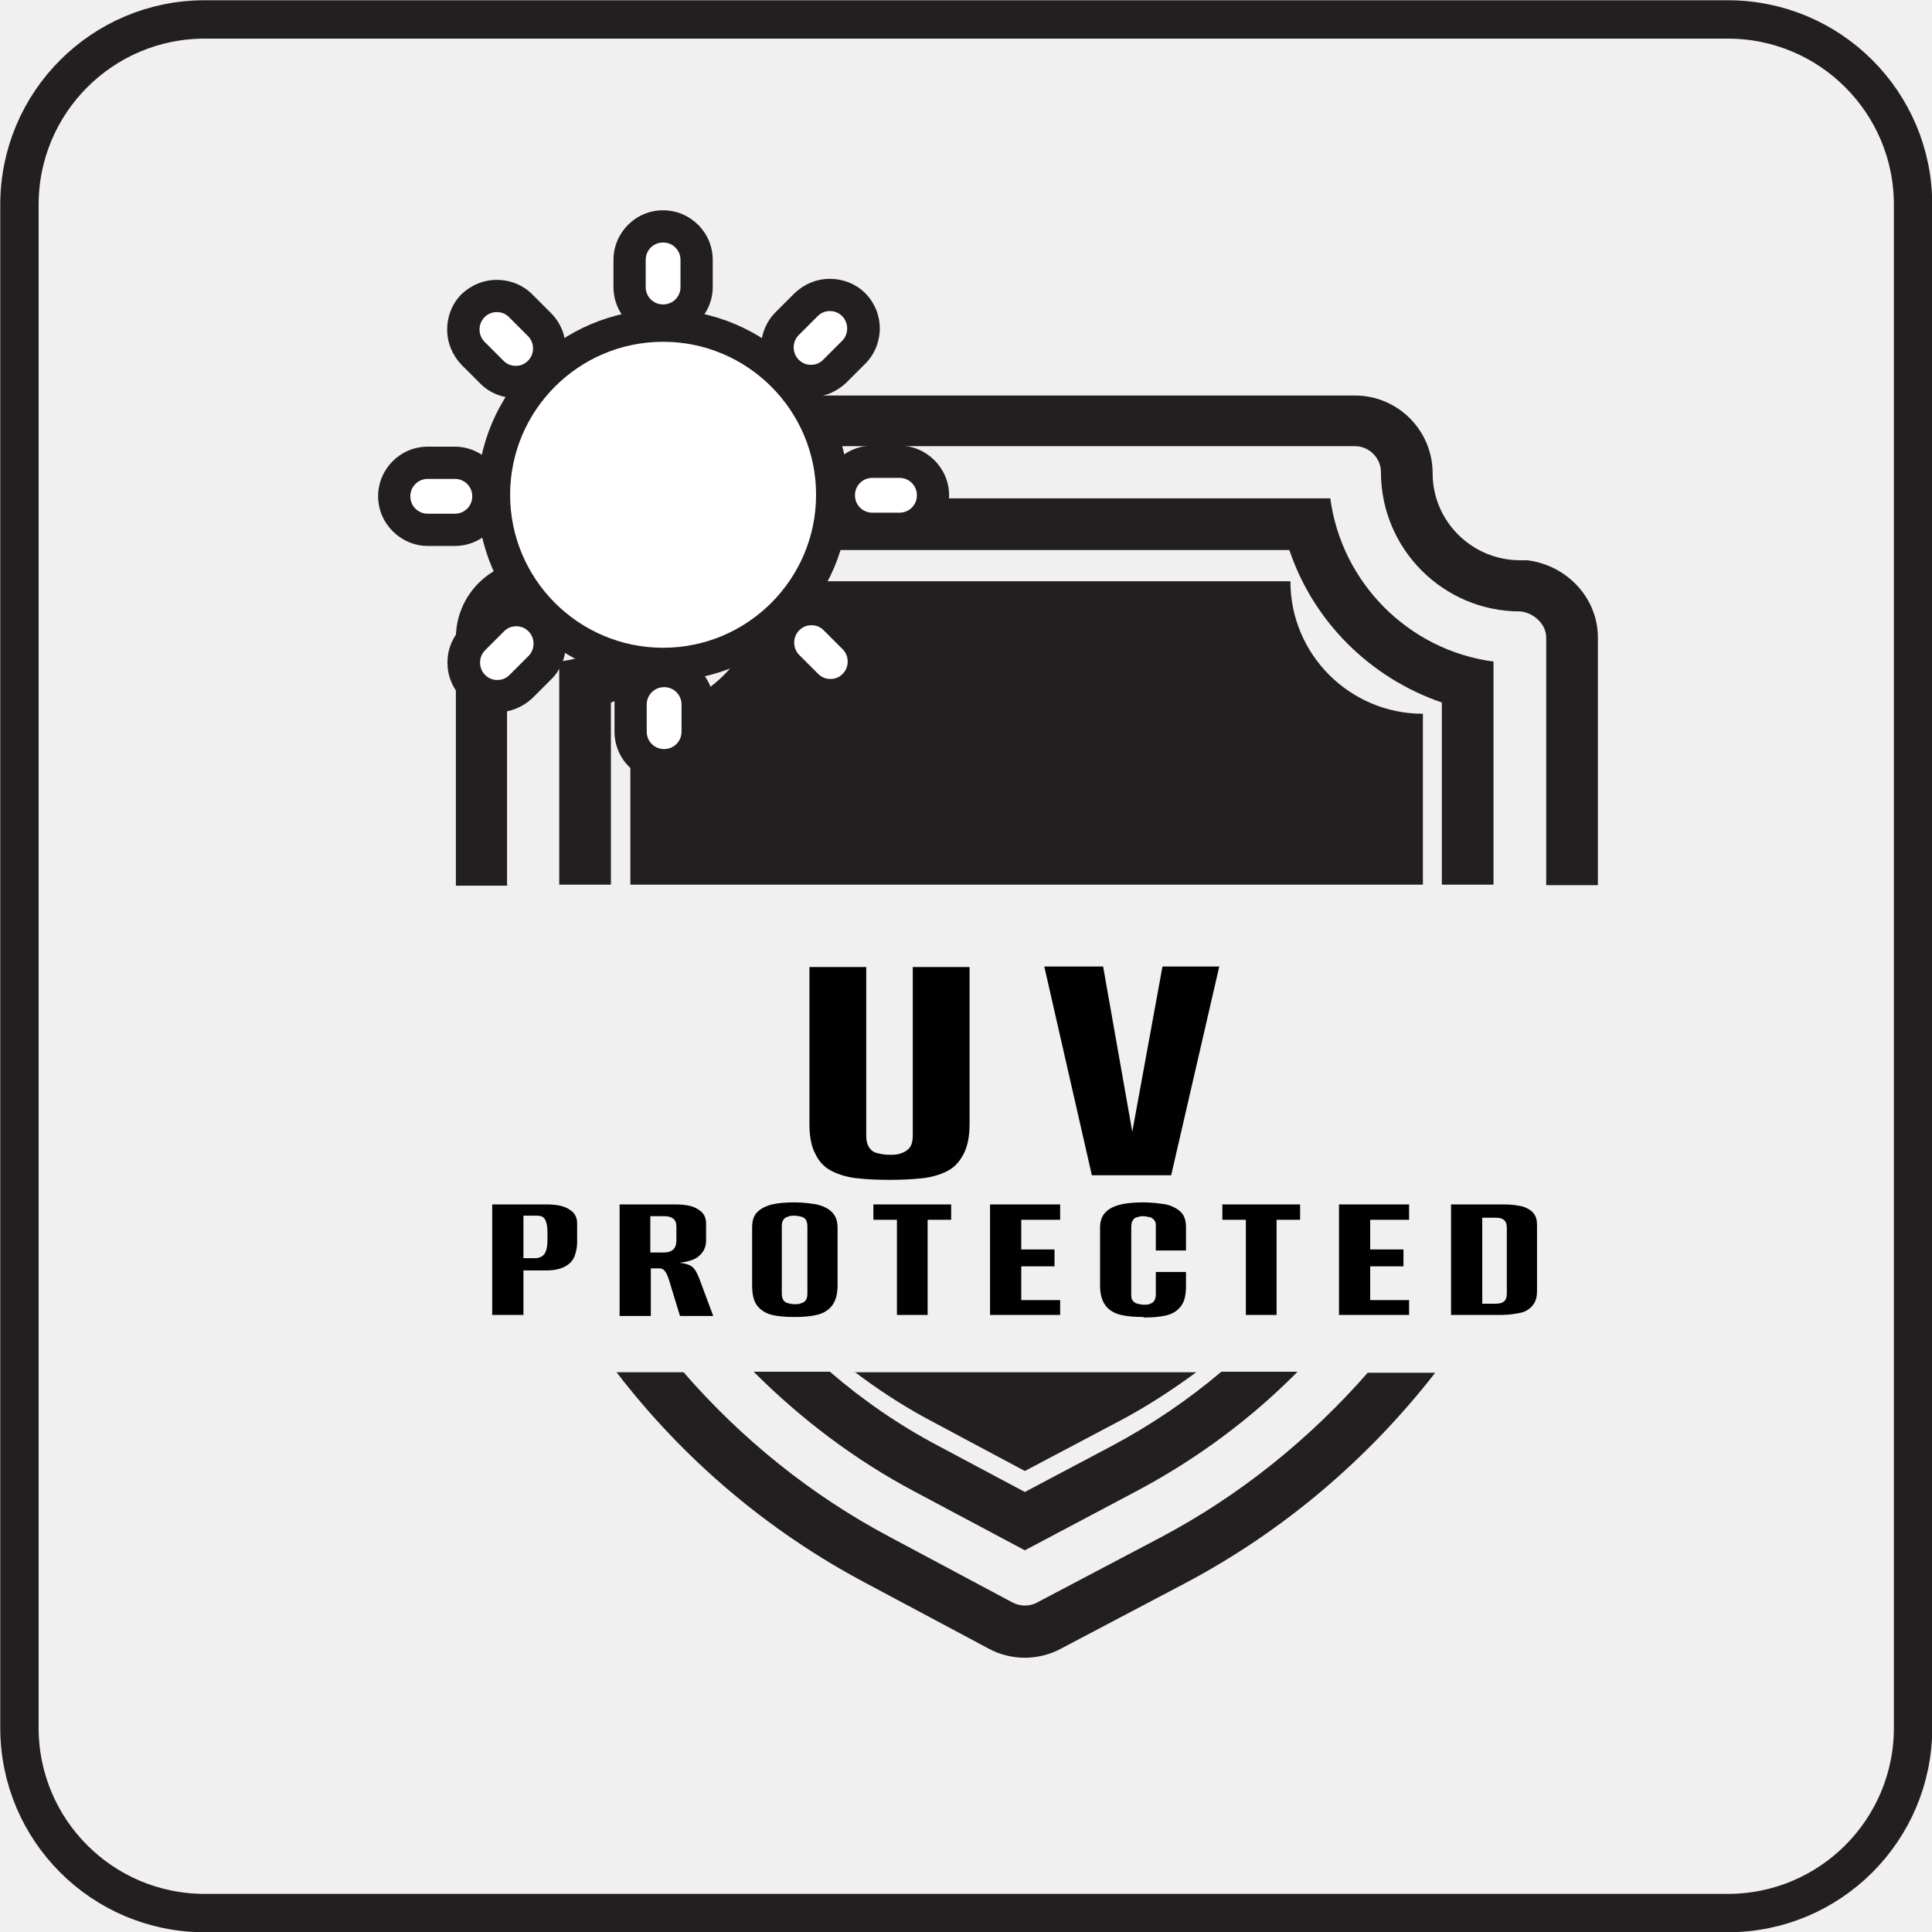
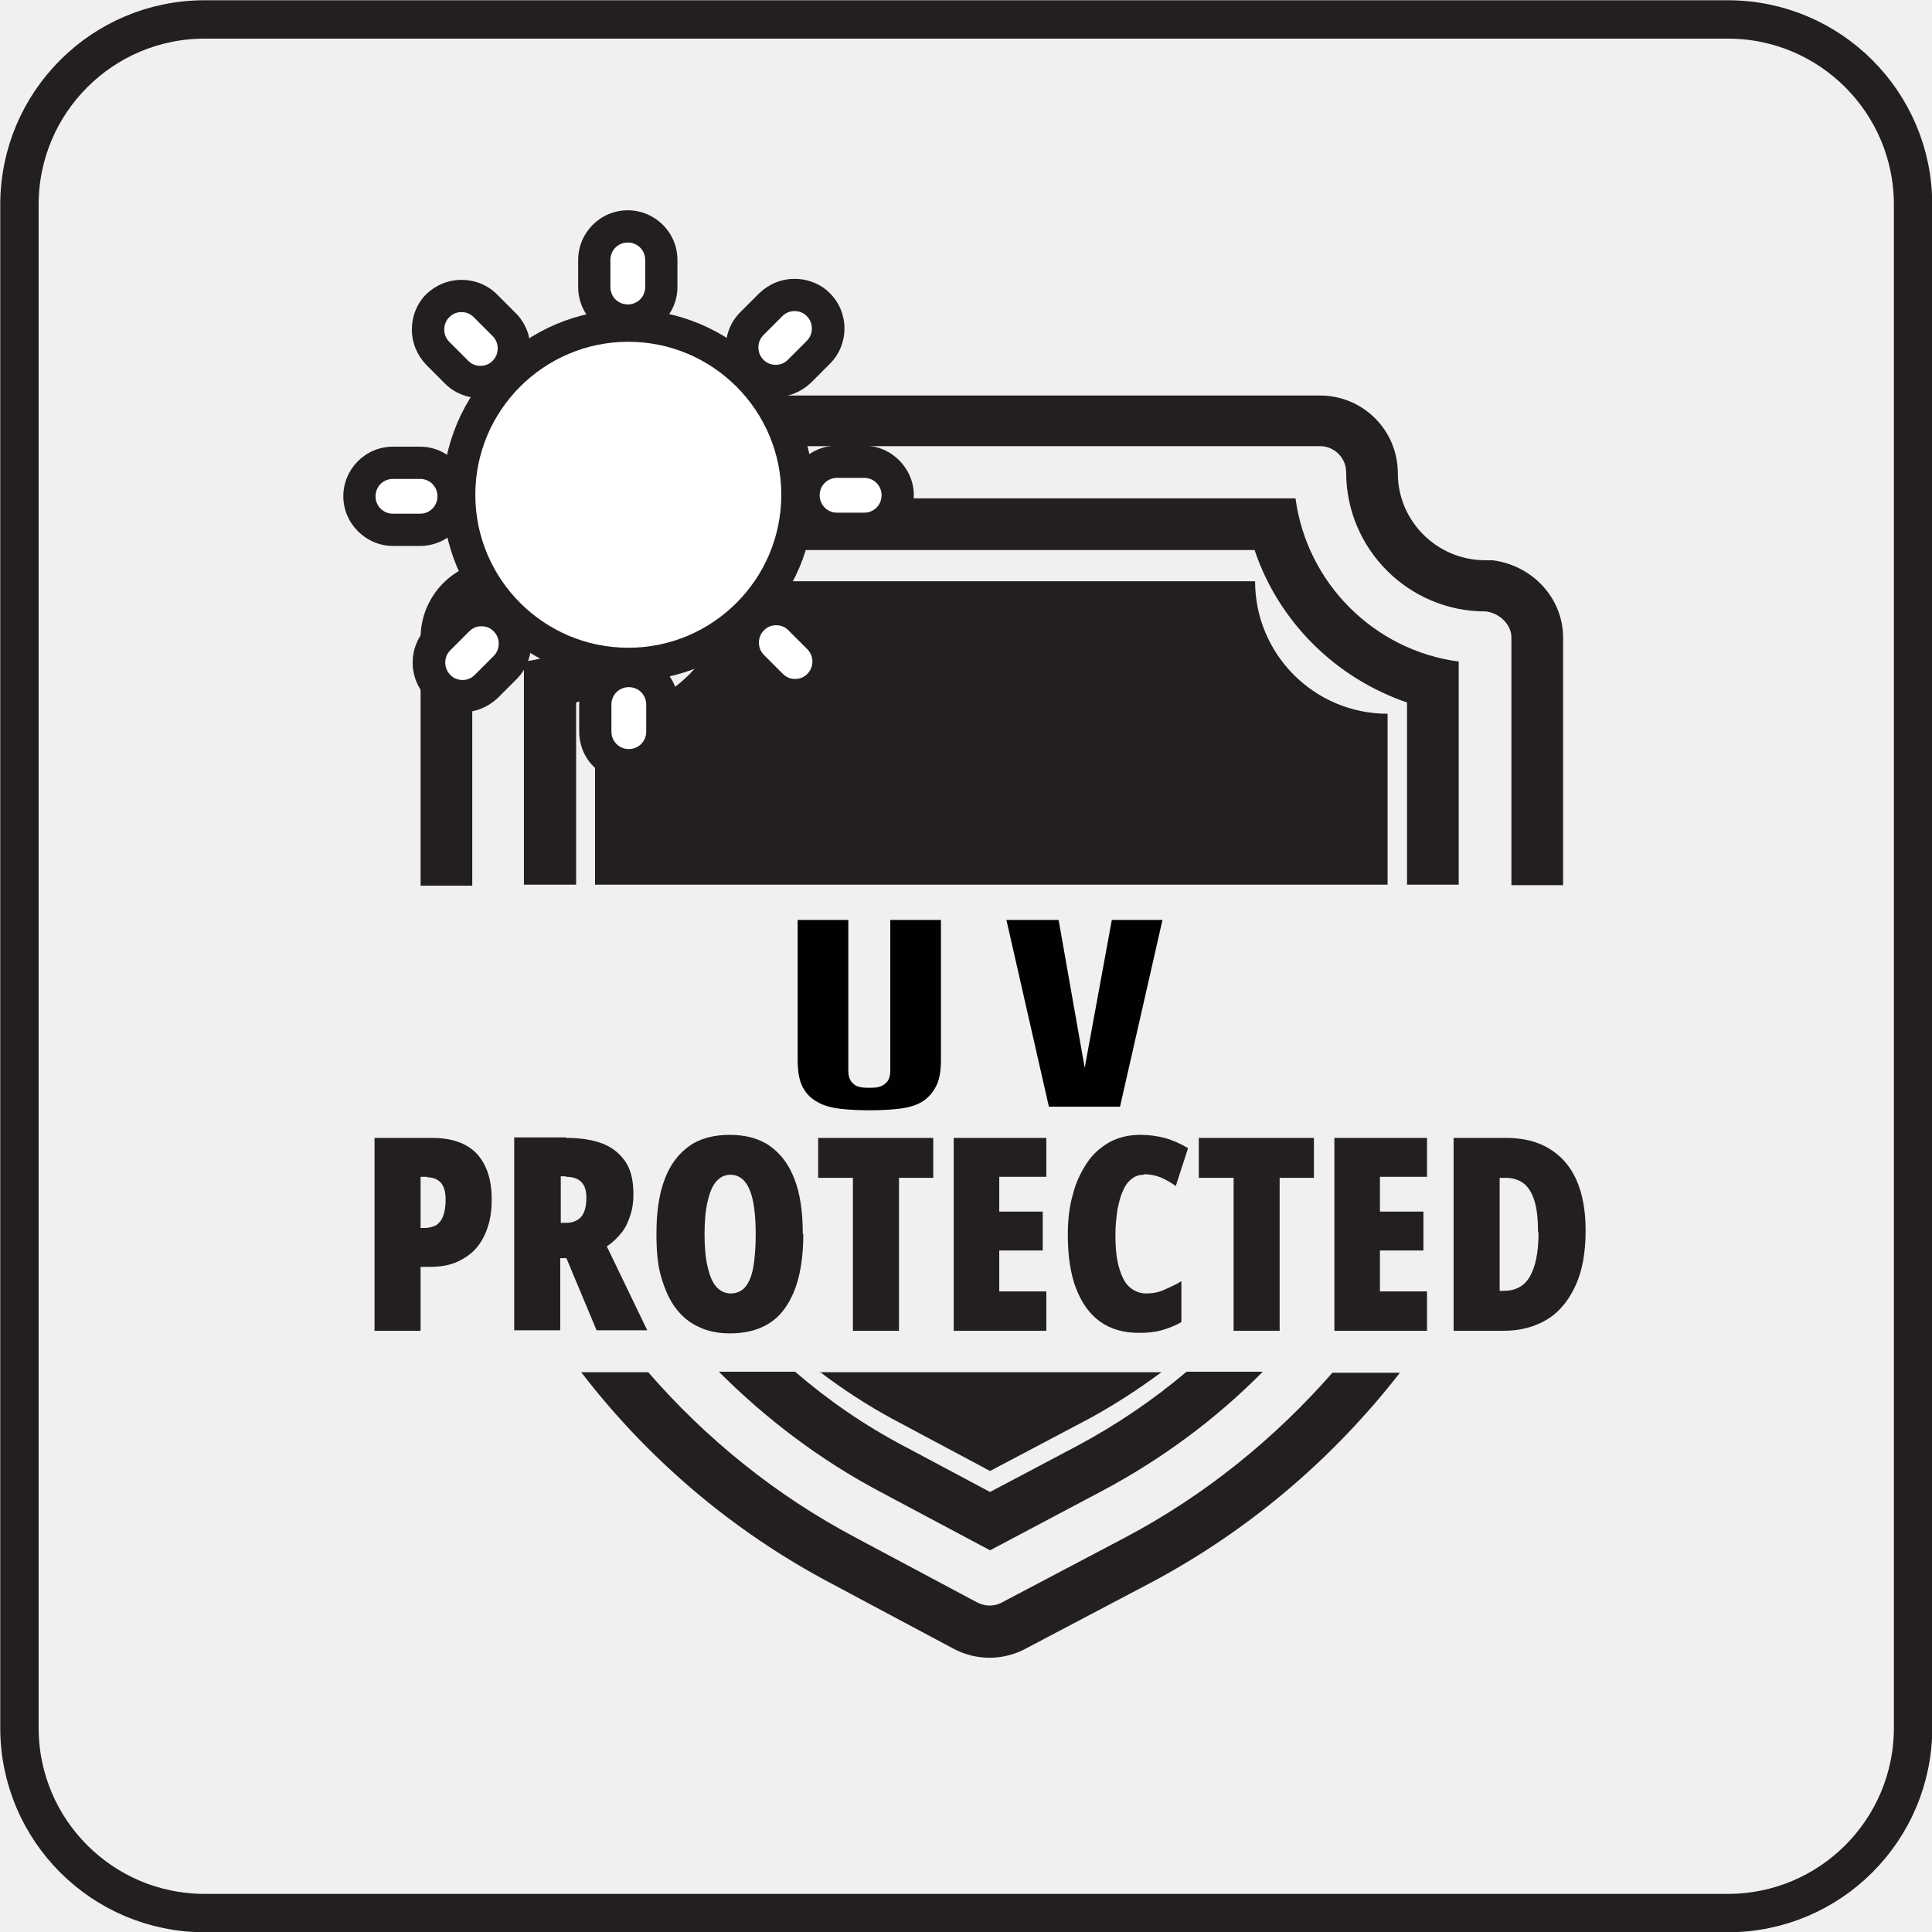
<svg xmlns="http://www.w3.org/2000/svg" id="Layer_2" data-name="Layer 2" viewBox="0 0 37.76 37.76">
  <defs>
    <style>
      .cls-1 {
        fill: #fff;
      }

      .cls-2 {
        fill: #231f20;
      }

      .cls-3 {
        fill: #010101;
      }

      .cls-4 {
        fill: none;
        stroke: #231f20;
        stroke-miterlimit: 10;
        stroke-width: .75px;
      }
    </style>
  </defs>
  <g id="Layer_1-2" data-name="Layer 1">
    <rect class="cls-4" x=".38" y=".38" width="37.01" height="37.01" rx="3.62" ry="3.62" />
    <g>
      <g>
-         <path class="cls-2" d="M16.7,26.81c.45,.34,.92,.65,1.42,.92l1.91,1.02,1.93-1.02c.5-.27,.97-.58,1.42-.91h-6.69Z" />
-         <path class="cls-2" d="M27.81,17.29v-3.34h0c-1.43,0-2.59-1.16-2.59-2.59h0s-.71,0-.71,0H14.91c0,1.43-1.16,2.59-2.59,2.59h0v3.34h15.49Z" />
+         <g>
+           <path class="cls-2" d="M16.02,26.81c.45,.34,.92,.65,1.42,.92l1.91,1.02,1.93-1.02c.5-.27,.97-.58,1.42-.91h-6.69Z" />
+           <path class="cls-2" d="M27.12,17.29v-3.34h0c-1.43,0-2.59-1.16-2.59-2.59h0s-.71,0-.71,0H14.22c0,1.43-1.16,2.59-2.59,2.59h0v3.34h15.49Z" />
+         </g>
+         <g>
+           <path class="cls-2" d="M9.23,17.3v-4.84c0-.28,.23-.51,.51-.51,1.5,0,2.72-1.22,2.72-2.72,0-.28,.23-.51,.51-.51h12.83c.28,0,.51,.23,.51,.51,0,1.5,1.22,2.72,2.72,2.72h.01c.26,.03,.5,.25,.5,.51v4.84h1.01v-4.84c0-.76-.59-1.41-1.38-1.51h-.07s-.07,0-.07,0c-.94,0-1.71-.76-1.71-1.7,0-.84-.68-1.52-1.52-1.52H12.96c-.84,0-1.52,.68-1.52,1.52,0,.94-.76,1.7-1.7,1.7-.84,0-1.52,.68-1.52,1.52v4.84h1.01Z" />
+           <path class="cls-2" d="M26.05,26.82c-1.13,1.29-2.49,2.4-4.06,3.23l-2.41,1.27c-.07,.04-.16,.06-.24,.06s-.16-.02-.24-.06l-2.38-1.27c-1.57-.83-2.93-1.94-4.05-3.23h-1.31c1.29,1.68,2.94,3.1,4.89,4.13l2.38,1.27c.22,.12,.47,.18,.71,.18s.49-.06,.71-.18l2.41-1.27c1.95-1.03,3.6-2.45,4.9-4.12h-1.31Z" />
+         </g>
+         <g>
+           <path class="cls-2" d="M11.26,17.29v-3.56c1.4-.47,2.5-1.58,2.98-2.98h10.28c.47,1.4,1.58,2.5,2.98,2.98v3.56h1.01v-4.36c-1.66-.22-2.97-1.54-3.19-3.19H13.43c-.23,1.65-1.54,2.97-3.19,3.19v4.36h1.01Z" />
+           <path class="cls-2" d="M23.19,26.81c-.65,.55-1.37,1.04-2.14,1.45l-1.7,.9-1.67-.89c-.78-.41-1.49-.9-2.14-1.46h-1.49c.92,.92,1.97,1.72,3.16,2.35l2.14,1.14,2.17-1.15c1.19-.63,2.25-1.42,3.16-2.34h-1.49Z" />
+         </g>
      </g>
      <g>
-         <path class="cls-2" d="M9.91,17.3v-4.84c0-.28,.23-.51,.51-.51,1.5,0,2.72-1.22,2.72-2.72,0-.28,.23-.51,.51-.51h12.83c.28,0,.51,.23,.51,.51,0,1.5,1.22,2.72,2.72,2.72h.01c.26,.03,.5,.25,.5,.51v4.84h1.01v-4.84c0-.76-.59-1.41-1.38-1.51h-.07s-.07,0-.07,0c-.94,0-1.71-.76-1.71-1.7,0-.84-.68-1.52-1.52-1.52H13.65c-.84,0-1.52,.68-1.52,1.52,0,.94-.76,1.7-1.7,1.7-.84,0-1.52,.68-1.52,1.52v4.84h1.01Z" />
-         <path class="cls-2" d="M26.74,26.82c-1.13,1.29-2.49,2.4-4.06,3.23l-2.41,1.27c-.07,.04-.16,.06-.24,.06s-.16-.02-.24-.06l-2.38-1.27c-1.57-.83-2.93-1.94-4.05-3.23h-1.31c1.29,1.68,2.94,3.1,4.89,4.13l2.38,1.27c.22,.12,.47,.18,.71,.18s.49-.06,.71-.18l2.41-1.27c1.95-1.03,3.6-2.45,4.9-4.12h-1.31Z" />
-       </g>
-       <g>
-         <path class="cls-2" d="M11.94,17.29v-3.56c1.4-.47,2.5-1.58,2.98-2.98h10.28c.47,1.4,1.58,2.5,2.98,2.98v3.56h1.01v-4.36c-1.66-.22-2.97-1.54-3.19-3.19H14.12c-.23,1.65-1.54,2.97-3.19,3.19v4.36h1.01Z" />
-         <path class="cls-2" d="M23.87,26.81c-.65,.55-1.37,1.04-2.14,1.45l-1.7,.9-1.67-.89c-.78-.41-1.49-.9-2.14-1.46h-1.49c.92,.92,1.97,1.72,3.16,2.35l2.14,1.14,2.17-1.15c1.19-.63,2.25-1.42,3.16-2.34h-1.49Z" />
+         <path class="cls-1" d="M12.28,12.99c-1.83,0-3.31-1.48-3.31-3.31s1.49-3.31,3.31-3.31,3.31,1.49,3.31,3.31-1.49,3.31-3.31,3.31" />
+         <path class="cls-2" d="M12.28,6.05c-2,0-3.63,1.63-3.63,3.63s1.63,3.63,3.63,3.63,3.63-1.63,3.63-3.63-1.63-3.63-3.63-3.63m0,.63c1.65,0,2.99,1.34,2.99,2.99s-1.34,2.99-2.99,2.99-2.99-1.34-2.99-2.99,1.34-2.99,2.99-2.99" />
+         <path class="cls-1" d="M12.27,6.27c-.36,0-.66-.29-.66-.66v-.53c0-.36,.29-.66,.66-.66s.66,.29,.66,.66v.53c0,.36-.29,.66-.66,.66" />
+         <path class="cls-2" d="M12.27,4.11c-.54,0-.97,.44-.97,.97v.53c0,.54,.44,.97,.97,.97s.97-.44,.97-.97v-.53c0-.54-.44-.97-.97-.97m0,.63c.19,0,.34,.15,.34,.34v.53c0,.19-.15,.34-.34,.34s-.34-.15-.34-.34v-.53c0-.19,.15-.34,.34-.34" />
+         <path class="cls-1" d="M9.39,7.47c-.17,0-.34-.07-.46-.19l-.37-.37c-.12-.12-.19-.29-.19-.46s.07-.34,.19-.46c.12-.12,.29-.19,.46-.19s.34,.07,.46,.19l.37,.37c.26,.26,.26,.67,0,.93-.12,.12-.29,.19-.46,.19" />
+         <path class="cls-2" d="M9.02,5.47c-.26,0-.5,.1-.69,.28-.18,.18-.28,.43-.28,.69s.1,.5,.28,.69l.37,.37c.18,.18,.43,.28,.69,.28s.5-.1,.69-.28c.38-.38,.38-1,0-1.38l-.37-.37c-.18-.18-.43-.28-.69-.28m0,.63c.09,0,.17,.03,.24,.1l.37,.37c.13,.13,.13,.35,0,.48-.07,.07-.15,.1-.24,.1s-.17-.03-.24-.1l-.37-.37c-.13-.13-.13-.35,0-.48,.07-.07,.15-.1,.24-.1" />
+         <path class="cls-1" d="M7.68,10.36c-.36,0-.66-.29-.66-.66s.29-.66,.66-.66h.53c.36,0,.66,.29,.66,.66s-.29,.66-.66,.66h-.53Z" />
+         <path class="cls-2" d="M8.21,8.73h-.53c-.54,0-.97,.44-.97,.97s.44,.97,.97,.97h.53c.54,0,.97-.44,.97-.97s-.44-.97-.97-.97m0,.63c.19,0,.34,.15,.34,.34s-.15,.34-.34,.34h-.53c-.19,0-.34-.15-.34-.34s.15-.34,.34-.34h.53Z" />
+         <path class="cls-1" d="M9.03,13.61c-.17,0-.34-.07-.46-.19-.26-.26-.26-.67,0-.93l.37-.37c.12-.12,.29-.19,.46-.19s.34,.07,.46,.19c.12,.12,.19,.29,.19,.46s-.07,.34-.19,.46l-.37,.37c-.12,.12-.29,.19-.46,.19" />
+         <path class="cls-2" d="M9.41,11.61c-.26,0-.5,.1-.69,.28l-.37,.37c-.38,.38-.38,1,0,1.38,.18,.18,.43,.28,.69,.28s.5-.1,.69-.28l.37-.37c.18-.18,.28-.43,.28-.69s-.1-.5-.28-.69c-.18-.18-.43-.28-.69-.28m0,.63c.09,0,.17,.03,.24,.1,.13,.13,.13,.35,0,.48l-.37,.37c-.07,.07-.15,.1-.24,.1s-.17-.03-.24-.1c-.13-.13-.13-.35,0-.48l.37-.37c.07-.07,.15-.1,.24-.1" />
+         <path class="cls-1" d="M12.29,14.95c-.36,0-.66-.29-.66-.66v-.53c0-.36,.29-.66,.66-.66s.66,.29,.66,.66v.53c0,.36-.29,.66-.66,.66" />
+         <path class="cls-2" d="M12.29,12.8c-.54,0-.97,.44-.97,.97v.53c0,.54,.44,.97,.97,.97s.97-.44,.97-.97v-.53c0-.54-.44-.97-.97-.97m0,.63c.19,0,.34,.15,.34,.34v.53c0,.19-.15,.34-.34,.34s-.34-.15-.34-.34v-.53c0-.19,.15-.34,.34-.34" />
+         <path class="cls-1" d="M15.55,13.59c-.17,0-.34-.07-.46-.19l-.37-.37c-.26-.26-.26-.67,0-.93,.12-.12,.29-.19,.46-.19s.34,.07,.46,.19l.37,.37c.26,.26,.26,.67,0,.93-.12,.12-.29,.19-.46,.19" />
+         <path class="cls-2" d="M15.17,11.59c-.26,0-.5,.1-.69,.28-.18,.18-.28,.43-.28,.69s.1,.5,.28,.69l.37,.37c.18,.18,.43,.28,.69,.28s.5-.1,.69-.28c.18-.18,.28-.43,.28-.69s-.1-.5-.28-.69l-.37-.37c-.18-.18-.43-.28-.69-.28m0,.63c.09,0,.17,.03,.24,.1l.37,.37c.13,.13,.13,.35,0,.48-.07,.07-.15,.1-.24,.1s-.17-.03-.24-.1l-.37-.37c-.13-.13-.13-.35,0-.48,.07-.07,.15-.1,.24-.1" />
+         <path class="cls-1" d="M16.36,10.33c-.36,0-.66-.29-.66-.66s.29-.66,.66-.66h.53c.36,0,.66,.29,.66,.66s-.29,.66-.66,.66h-.53Z" />
+         <path class="cls-2" d="M16.89,8.71h-.53c-.54,0-.97,.44-.97,.97s.44,.97,.97,.97h.53c.54,0,.97-.44,.97-.97s-.44-.97-.97-.97m0,.63c.19,0,.34,.15,.34,.34s-.15,.34-.34,.34h-.53c-.19,0-.34-.15-.34-.34s.15-.34,.34-.34h.53Z" />
+         <path class="cls-1" d="M15.16,7.45c-.17,0-.34-.07-.46-.19-.26-.26-.26-.67,0-.93l.37-.37c.12-.12,.29-.19,.46-.19s.34,.07,.46,.19c.12,.12,.19,.29,.19,.46s-.07,.34-.19,.46l-.37,.37c-.12,.12-.29,.19-.46,.19" />
+         <path class="cls-2" d="M15.53,5.45c-.26,0-.5,.1-.69,.28l-.37,.37c-.38,.38-.38,1,0,1.38,.18,.18,.43,.28,.69,.28s.5-.1,.69-.28l.37-.37c.38-.38,.38-1,0-1.38-.18-.18-.43-.28-.69-.28m0,.63c.09,0,.17,.03,.24,.1,.13,.13,.13,.35,0,.48l-.37,.37c-.07,.07-.15,.1-.24,.1s-.17-.03-.24-.1c-.13-.13-.13-.35,0-.48l.37-.37c.07-.07,.15-.1,.24-.1" />
      </g>
    </g>
    <g>
-       <g>
-         <path class="cls-3" d="M17.39,23.06c-.23,0-.44-.01-.63-.03-.19-.02-.36-.07-.5-.14-.14-.07-.25-.18-.32-.33-.08-.14-.12-.34-.12-.59v-3.07h1.11v3.3c0,.1,.02,.17,.06,.23,.04,.06,.1,.1,.17,.11,.07,.02,.15,.03,.23,.03,.08,0,.15,0,.22-.03,.07-.02,.13-.06,.17-.11,.04-.06,.06-.13,.06-.23v-3.3h1.11v3.07c0,.24-.04,.44-.12,.59-.08,.15-.18,.26-.32,.33-.14,.07-.3,.12-.5,.14-.19,.02-.4,.03-.63,.03Z" />
-         <path class="cls-3" d="M21.34,22.97l-.93-4.08h1.15l.57,3.23,.59-3.23h1.11l-.94,4.08h-1.56Z" />
-       </g>
-       <g>
-         <path class="cls-3" d="M9.62,25.7v-2.16h1.06c.2,0,.35,.03,.45,.1,.1,.06,.15,.15,.15,.27v.37c0,.1-.02,.19-.05,.27s-.09,.15-.18,.2-.21,.08-.38,.08h-.44v.87h-.61Zm.61-1.11h.23c.08,0,.14-.03,.18-.08,.04-.06,.06-.15,.06-.28v-.15c0-.12-.02-.2-.05-.25-.03-.05-.08-.07-.15-.07h-.27v.83Z" />
-         <path class="cls-3" d="M12.11,25.7v-2.16h1.09c.2,0,.35,.03,.45,.1,.1,.06,.15,.15,.15,.27v.34c0,.11-.04,.21-.13,.29-.08,.08-.22,.12-.39,.14,.11,.01,.2,.04,.25,.08,.05,.04,.09,.11,.13,.21l.28,.75h-.65l-.22-.72c-.02-.06-.04-.11-.07-.15s-.06-.06-.11-.06h-.17v.93h-.61Zm.61-1.22h.24c.09,0,.16-.02,.2-.06,.04-.04,.06-.1,.06-.18v-.26c0-.08-.02-.13-.06-.16-.04-.03-.09-.05-.17-.05h-.28v.71Z" />
-         <path class="cls-3" d="M15.53,25.74c-.17,0-.31-.01-.44-.04-.12-.03-.22-.09-.29-.18-.07-.09-.1-.22-.1-.4v-1.13c0-.13,.03-.23,.1-.3,.07-.07,.17-.12,.29-.15,.13-.03,.27-.04,.44-.04s.31,.02,.43,.04c.13,.03,.23,.08,.3,.15,.07,.07,.11,.17,.11,.3v1.13c0,.18-.04,.31-.11,.4-.07,.09-.17,.15-.3,.18-.13,.03-.27,.04-.44,.04Zm0-.25c.05,0,.09,0,.13-.02,.04-.01,.07-.03,.09-.06,.02-.03,.03-.07,.03-.13v-1.31c0-.05-.01-.1-.03-.13-.02-.03-.05-.05-.09-.06-.04-.01-.08-.02-.13-.02s-.09,0-.13,.02c-.04,.01-.07,.03-.09,.06-.02,.03-.03,.07-.03,.13v1.31c0,.05,.01,.1,.03,.13,.02,.03,.05,.05,.09,.06,.04,.01,.08,.02,.13,.02Z" />
-         <path class="cls-3" d="M17.53,25.7v-1.86h-.46v-.3h1.52v.3h-.46v1.86h-.59Z" />
-         <path class="cls-3" d="M19.35,25.7v-2.16h1.37v.3h-.76v.58h.65v.33h-.65v.66h.76v.29h-1.37Z" />
-         <path class="cls-3" d="M22.35,25.74c-.17,0-.31-.01-.44-.04-.13-.03-.23-.09-.3-.18-.07-.09-.11-.22-.11-.4v-1.13c0-.13,.04-.23,.11-.3,.07-.07,.17-.12,.3-.15,.13-.03,.28-.04,.44-.04s.31,.02,.44,.04c.12,.03,.22,.08,.29,.15,.07,.07,.1,.17,.1,.3v.45h-.59v-.46c0-.06,0-.1-.03-.13-.02-.03-.05-.05-.08-.06-.03,0-.08-.02-.12-.02s-.09,0-.13,.02c-.04,0-.07,.03-.09,.06s-.03,.08-.03,.13v1.31c0,.06,0,.1,.03,.13,.02,.03,.05,.05,.09,.06,.04,.01,.08,.02,.13,.02s.09,0,.12-.02c.04-.01,.06-.03,.08-.06,.02-.03,.03-.07,.03-.13v-.43h.59v.27c0,.18-.03,.31-.1,.4-.07,.09-.16,.15-.29,.18s-.27,.04-.44,.04Z" />
-         <path class="cls-3" d="M24.35,25.7v-1.86h-.46v-.3h1.52v.3h-.46v1.86h-.59Z" />
-         <path class="cls-3" d="M26.17,25.7v-2.16h1.37v.3h-.76v.58h.65v.33h-.65v.66h.76v.29h-1.37Z" />
-         <path class="cls-3" d="M28.36,25.7v-2.16h1.05c.14,0,.26,.02,.35,.04,.09,.03,.16,.07,.21,.13s.07,.13,.07,.23v1.3c0,.12-.03,.21-.09,.28-.06,.07-.14,.12-.24,.14s-.23,.04-.38,.04h-.96Zm.61-.22h.26c.07,0,.12-.01,.16-.04s.06-.08,.06-.16v-1.28c0-.08-.02-.13-.06-.16s-.09-.04-.16-.04h-.26v1.7Z" />
-       </g>
+       <path class="cls-3" d="M16.98,21.7c-.2,0-.39-.01-.56-.03-.17-.02-.32-.06-.44-.13-.13-.07-.22-.16-.29-.29-.07-.13-.1-.31-.1-.53v-2.74h.99v2.95c0,.09,.02,.16,.06,.21,.04,.05,.09,.09,.15,.1,.06,.02,.13,.02,.2,.02,.07,0,.13,0,.2-.02,.06-.02,.11-.05,.15-.1,.04-.05,.06-.12,.06-.21v-2.95h.99v2.74c0,.22-.03,.39-.1,.52-.07,.13-.16,.23-.28,.3-.12,.07-.27,.11-.44,.13-.17,.02-.36,.03-.56,.03Z" />
+       <path class="cls-3" d="M20.5,21.63l-.83-3.65h1.02l.51,2.89,.53-2.89h.99l-.83,3.65h-1.39Z" />
    </g>
    <g>
-       <path class="cls-1" d="M12.96,12.99c-1.83,0-3.31-1.48-3.31-3.31s1.49-3.31,3.31-3.31,3.31,1.49,3.31,3.31-1.49,3.31-3.31,3.31" />
-       <path class="cls-2" d="M12.96,6.05c-2,0-3.63,1.63-3.63,3.63s1.63,3.63,3.63,3.63,3.63-1.63,3.63-3.63-1.63-3.63-3.63-3.63m0,.63c1.65,0,2.99,1.34,2.99,2.99s-1.34,2.99-2.99,2.99-2.99-1.34-2.99-2.99,1.34-2.99,2.99-2.99" />
-       <path class="cls-1" d="M12.96,6.27c-.36,0-.66-.29-.66-.66v-.53c0-.36,.29-.66,.66-.66s.66,.29,.66,.66v.53c0,.36-.29,.66-.66,.66" />
-       <path class="cls-2" d="M12.96,4.11c-.54,0-.97,.44-.97,.97v.53c0,.54,.44,.97,.97,.97s.97-.44,.97-.97v-.53c0-.54-.44-.97-.97-.97m0,.63c.19,0,.34,.15,.34,.34v.53c0,.19-.15,.34-.34,.34s-.34-.15-.34-.34v-.53c0-.19,.15-.34,.34-.34" />
-       <path class="cls-1" d="M10.08,7.47c-.17,0-.34-.07-.46-.19l-.37-.37c-.12-.12-.19-.29-.19-.46s.07-.34,.19-.46c.12-.12,.29-.19,.46-.19s.34,.07,.46,.19l.37,.37c.26,.26,.26,.67,0,.93-.12,.12-.29,.19-.46,.19" />
-       <path class="cls-2" d="M9.71,5.47c-.26,0-.5,.1-.69,.28-.18,.18-.28,.43-.28,.69s.1,.5,.28,.69l.37,.37c.18,.18,.43,.28,.69,.28s.5-.1,.69-.28c.38-.38,.38-1,0-1.38l-.37-.37c-.18-.18-.43-.28-.69-.28m0,.63c.09,0,.17,.03,.24,.1l.37,.37c.13,.13,.13,.35,0,.48-.07,.07-.15,.1-.24,.1s-.17-.03-.24-.1l-.37-.37c-.13-.13-.13-.35,0-.48,.07-.07,.15-.1,.24-.1" />
-       <path class="cls-1" d="M8.36,10.36c-.36,0-.66-.29-.66-.66s.29-.66,.66-.66h.53c.36,0,.66,.29,.66,.66s-.29,.66-.66,.66h-.53Z" />
-       <path class="cls-2" d="M8.89,8.73h-.53c-.54,0-.97,.44-.97,.97s.44,.97,.97,.97h.53c.54,0,.97-.44,.97-.97s-.44-.97-.97-.97m0,.63c.19,0,.34,.15,.34,.34s-.15,.34-.34,.34h-.53c-.19,0-.34-.15-.34-.34s.15-.34,.34-.34h.53Z" />
-       <path class="cls-1" d="M9.72,13.61c-.17,0-.34-.07-.46-.19-.26-.26-.26-.67,0-.93l.37-.37c.12-.12,.29-.19,.46-.19s.34,.07,.46,.19c.12,.12,.19,.29,.19,.46s-.07,.34-.19,.46l-.37,.37c-.12,.12-.29,.19-.46,.19" />
-       <path class="cls-2" d="M10.09,11.61c-.26,0-.5,.1-.69,.28l-.37,.37c-.38,.38-.38,1,0,1.38,.18,.18,.43,.28,.69,.28s.5-.1,.69-.28l.37-.37c.18-.18,.28-.43,.28-.69s-.1-.5-.28-.69c-.18-.18-.43-.28-.69-.28m0,.63c.09,0,.17,.03,.24,.1,.13,.13,.13,.35,0,.48l-.37,.37c-.07,.07-.15,.1-.24,.1s-.17-.03-.24-.1c-.13-.13-.13-.35,0-.48l.37-.37c.07-.07,.15-.1,.24-.1" />
-       <path class="cls-1" d="M12.98,14.95c-.36,0-.66-.29-.66-.66v-.53c0-.36,.29-.66,.66-.66s.66,.29,.66,.66v.53c0,.36-.29,.66-.66,.66" />
-       <path class="cls-2" d="M12.98,12.8c-.54,0-.97,.44-.97,.97v.53c0,.54,.44,.97,.97,.97s.97-.44,.97-.97v-.53c0-.54-.44-.97-.97-.97m0,.63c.19,0,.34,.15,.34,.34v.53c0,.19-.15,.34-.34,.34s-.34-.15-.34-.34v-.53c0-.19,.15-.34,.34-.34" />
-       <path class="cls-1" d="M16.23,13.59c-.17,0-.34-.07-.46-.19l-.37-.37c-.26-.26-.26-.67,0-.93,.12-.12,.29-.19,.46-.19s.34,.07,.46,.19l.37,.37c.26,.26,.26,.67,0,.93-.12,.12-.29,.19-.46,.19" />
-       <path class="cls-2" d="M15.86,11.59c-.26,0-.5,.1-.69,.28-.18,.18-.28,.43-.28,.69s.1,.5,.28,.69l.37,.37c.18,.18,.43,.28,.69,.28s.5-.1,.69-.28c.18-.18,.28-.43,.28-.69s-.1-.5-.28-.69l-.37-.37c-.18-.18-.43-.28-.69-.28m0,.63c.09,0,.17,.03,.24,.1l.37,.37c.13,.13,.13,.35,0,.48-.07,.07-.15,.1-.24,.1s-.17-.03-.24-.1l-.37-.37c-.13-.13-.13-.35,0-.48,.07-.07,.15-.1,.24-.1" />
-       <path class="cls-1" d="M17.05,10.33c-.36,0-.66-.29-.66-.66s.29-.66,.66-.66h.53c.36,0,.66,.29,.66,.66s-.29,.66-.66,.66h-.53Z" />
-       <path class="cls-2" d="M17.58,8.71h-.53c-.54,0-.97,.44-.97,.97s.44,.97,.97,.97h.53c.54,0,.97-.44,.97-.97s-.44-.97-.97-.97m0,.63c.19,0,.34,.15,.34,.34s-.15,.34-.34,.34h-.53c-.19,0-.34-.15-.34-.34s.15-.34,.34-.34h.53Z" />
-       <path class="cls-1" d="M15.85,7.45c-.17,0-.34-.07-.46-.19-.26-.26-.26-.67,0-.93l.37-.37c.12-.12,.29-.19,.46-.19s.34,.07,.46,.19c.12,.12,.19,.29,.19,.46s-.07,.34-.19,.46l-.37,.37c-.12,.12-.29,.19-.46,.19" />
-       <path class="cls-2" d="M16.22,5.45c-.26,0-.5,.1-.69,.28l-.37,.37c-.38,.38-.38,1,0,1.38,.18,.18,.43,.28,.69,.28s.5-.1,.69-.28l.37-.37c.38-.38,.38-1,0-1.38-.18-.18-.43-.28-.69-.28m0,.63c.09,0,.17,.03,.24,.1,.13,.13,.13,.35,0,.48l-.37,.37c-.07,.07-.15,.1-.24,.1s-.17-.03-.24-.1c-.13-.13-.13-.35,0-.48l.37-.37c.07-.07,.15-.1,.24-.1" />
+       <path class="cls-2" d="M8.44,22.24c.39,0,.68,.1,.88,.31,.19,.21,.29,.5,.29,.89,0,.19-.02,.36-.07,.52-.05,.16-.12,.3-.22,.42s-.23,.21-.38,.28c-.15,.07-.33,.1-.54,.1h-.18v1.25h-.9v-3.77h1.12Zm-.08,.76h-.14v1h.08c.08,0,.15-.02,.22-.05,.06-.04,.11-.1,.14-.18,.03-.08,.05-.19,.05-.32,0-.15-.03-.26-.09-.33-.06-.07-.15-.11-.27-.11Z" />
+       <path class="cls-2" d="M11.07,22.24c.29,0,.53,.04,.73,.12,.19,.08,.34,.21,.44,.37,.1,.16,.14,.37,.14,.62,0,.15-.02,.28-.06,.4-.04,.12-.09,.24-.17,.34-.08,.1-.17,.19-.29,.27l.79,1.64h-.99l-.59-1.41h-.12v1.41h-.9v-3.77h1.01Zm-.01,.75h-.1v.91h.1c.13,0,.23-.04,.3-.12,.07-.08,.1-.21,.1-.37,0-.14-.03-.24-.1-.31-.07-.07-.17-.1-.3-.1Z" />
+       <path class="cls-2" d="M15.7,24.12c0,.32-.03,.59-.09,.84-.06,.24-.15,.44-.27,.61s-.27,.29-.45,.37-.38,.12-.62,.12-.44-.04-.62-.13c-.18-.08-.33-.21-.45-.37s-.21-.37-.28-.61-.09-.52-.09-.84c0-.42,.05-.77,.16-1.06,.11-.29,.27-.5,.48-.65,.21-.15,.48-.22,.79-.22s.58,.07,.79,.22c.21,.15,.37,.36,.48,.65,.11,.29,.16,.64,.16,1.07Zm-1.93,0c0,.26,.02,.47,.06,.64s.09,.3,.17,.39c.07,.08,.17,.13,.28,.13s.21-.04,.28-.12c.07-.08,.13-.21,.16-.38s.05-.39,.05-.65c0-.4-.04-.69-.12-.88-.08-.19-.21-.29-.37-.29-.11,0-.2,.04-.28,.13-.08,.09-.13,.22-.17,.39s-.06,.39-.06,.65Z" />
+       <path class="cls-2" d="M17.56,26.01h-.89v-2.99h-.68v-.78h2.25v.78h-.67v2.99Z" />
+       <path class="cls-2" d="M20.45,26.01h-1.81v-3.77h1.81v.76h-.92v.68h.85v.76h-.85v.8h.92v.77Z" />
+       <path class="cls-2" d="M22.35,22.96c-.09,0-.17,.03-.23,.08-.07,.05-.13,.13-.17,.23-.05,.1-.08,.23-.11,.37-.02,.15-.04,.31-.04,.49,0,.25,.02,.47,.07,.64s.11,.3,.2,.38c.09,.08,.2,.13,.33,.13,.12,0,.24-.02,.35-.07,.11-.05,.23-.1,.34-.17v.8c-.12,.07-.25,.12-.39,.16s-.29,.05-.44,.05c-.3,0-.55-.07-.76-.22s-.36-.37-.47-.65c-.11-.29-.16-.64-.16-1.05,0-.29,.03-.55,.1-.79,.06-.24,.16-.44,.28-.62s.27-.3,.44-.4c.17-.09,.37-.14,.59-.14,.17,0,.33,.02,.48,.06,.15,.04,.31,.11,.46,.2l-.24,.74c-.1-.07-.2-.13-.3-.17-.1-.04-.21-.06-.32-.06Z" />
+       <path class="cls-2" d="M25,26.01h-.89v-2.99h-.68v-.78h2.25v.78h-.67v2.99Z" />
+       <path class="cls-2" d="M27.89,26.01h-1.81v-3.77h1.81v.76h-.92v.68h.85v.76h-.85v.8h.92v.77Z" />
+       <path class="cls-2" d="M30.99,24.05c0,.42-.06,.77-.19,1.06s-.31,.52-.55,.67c-.24,.15-.53,.23-.87,.23h-.97v-3.77h1.03c.33,0,.61,.07,.84,.21,.23,.14,.41,.34,.53,.61s.18,.6,.18,.98Zm-.93,.04c0-.25-.02-.46-.07-.62-.05-.16-.12-.27-.21-.34s-.21-.11-.35-.11h-.12v2.21h.07c.24,0,.41-.09,.52-.28,.11-.19,.17-.47,.17-.87Z" />
    </g>
  </g>
</svg>
